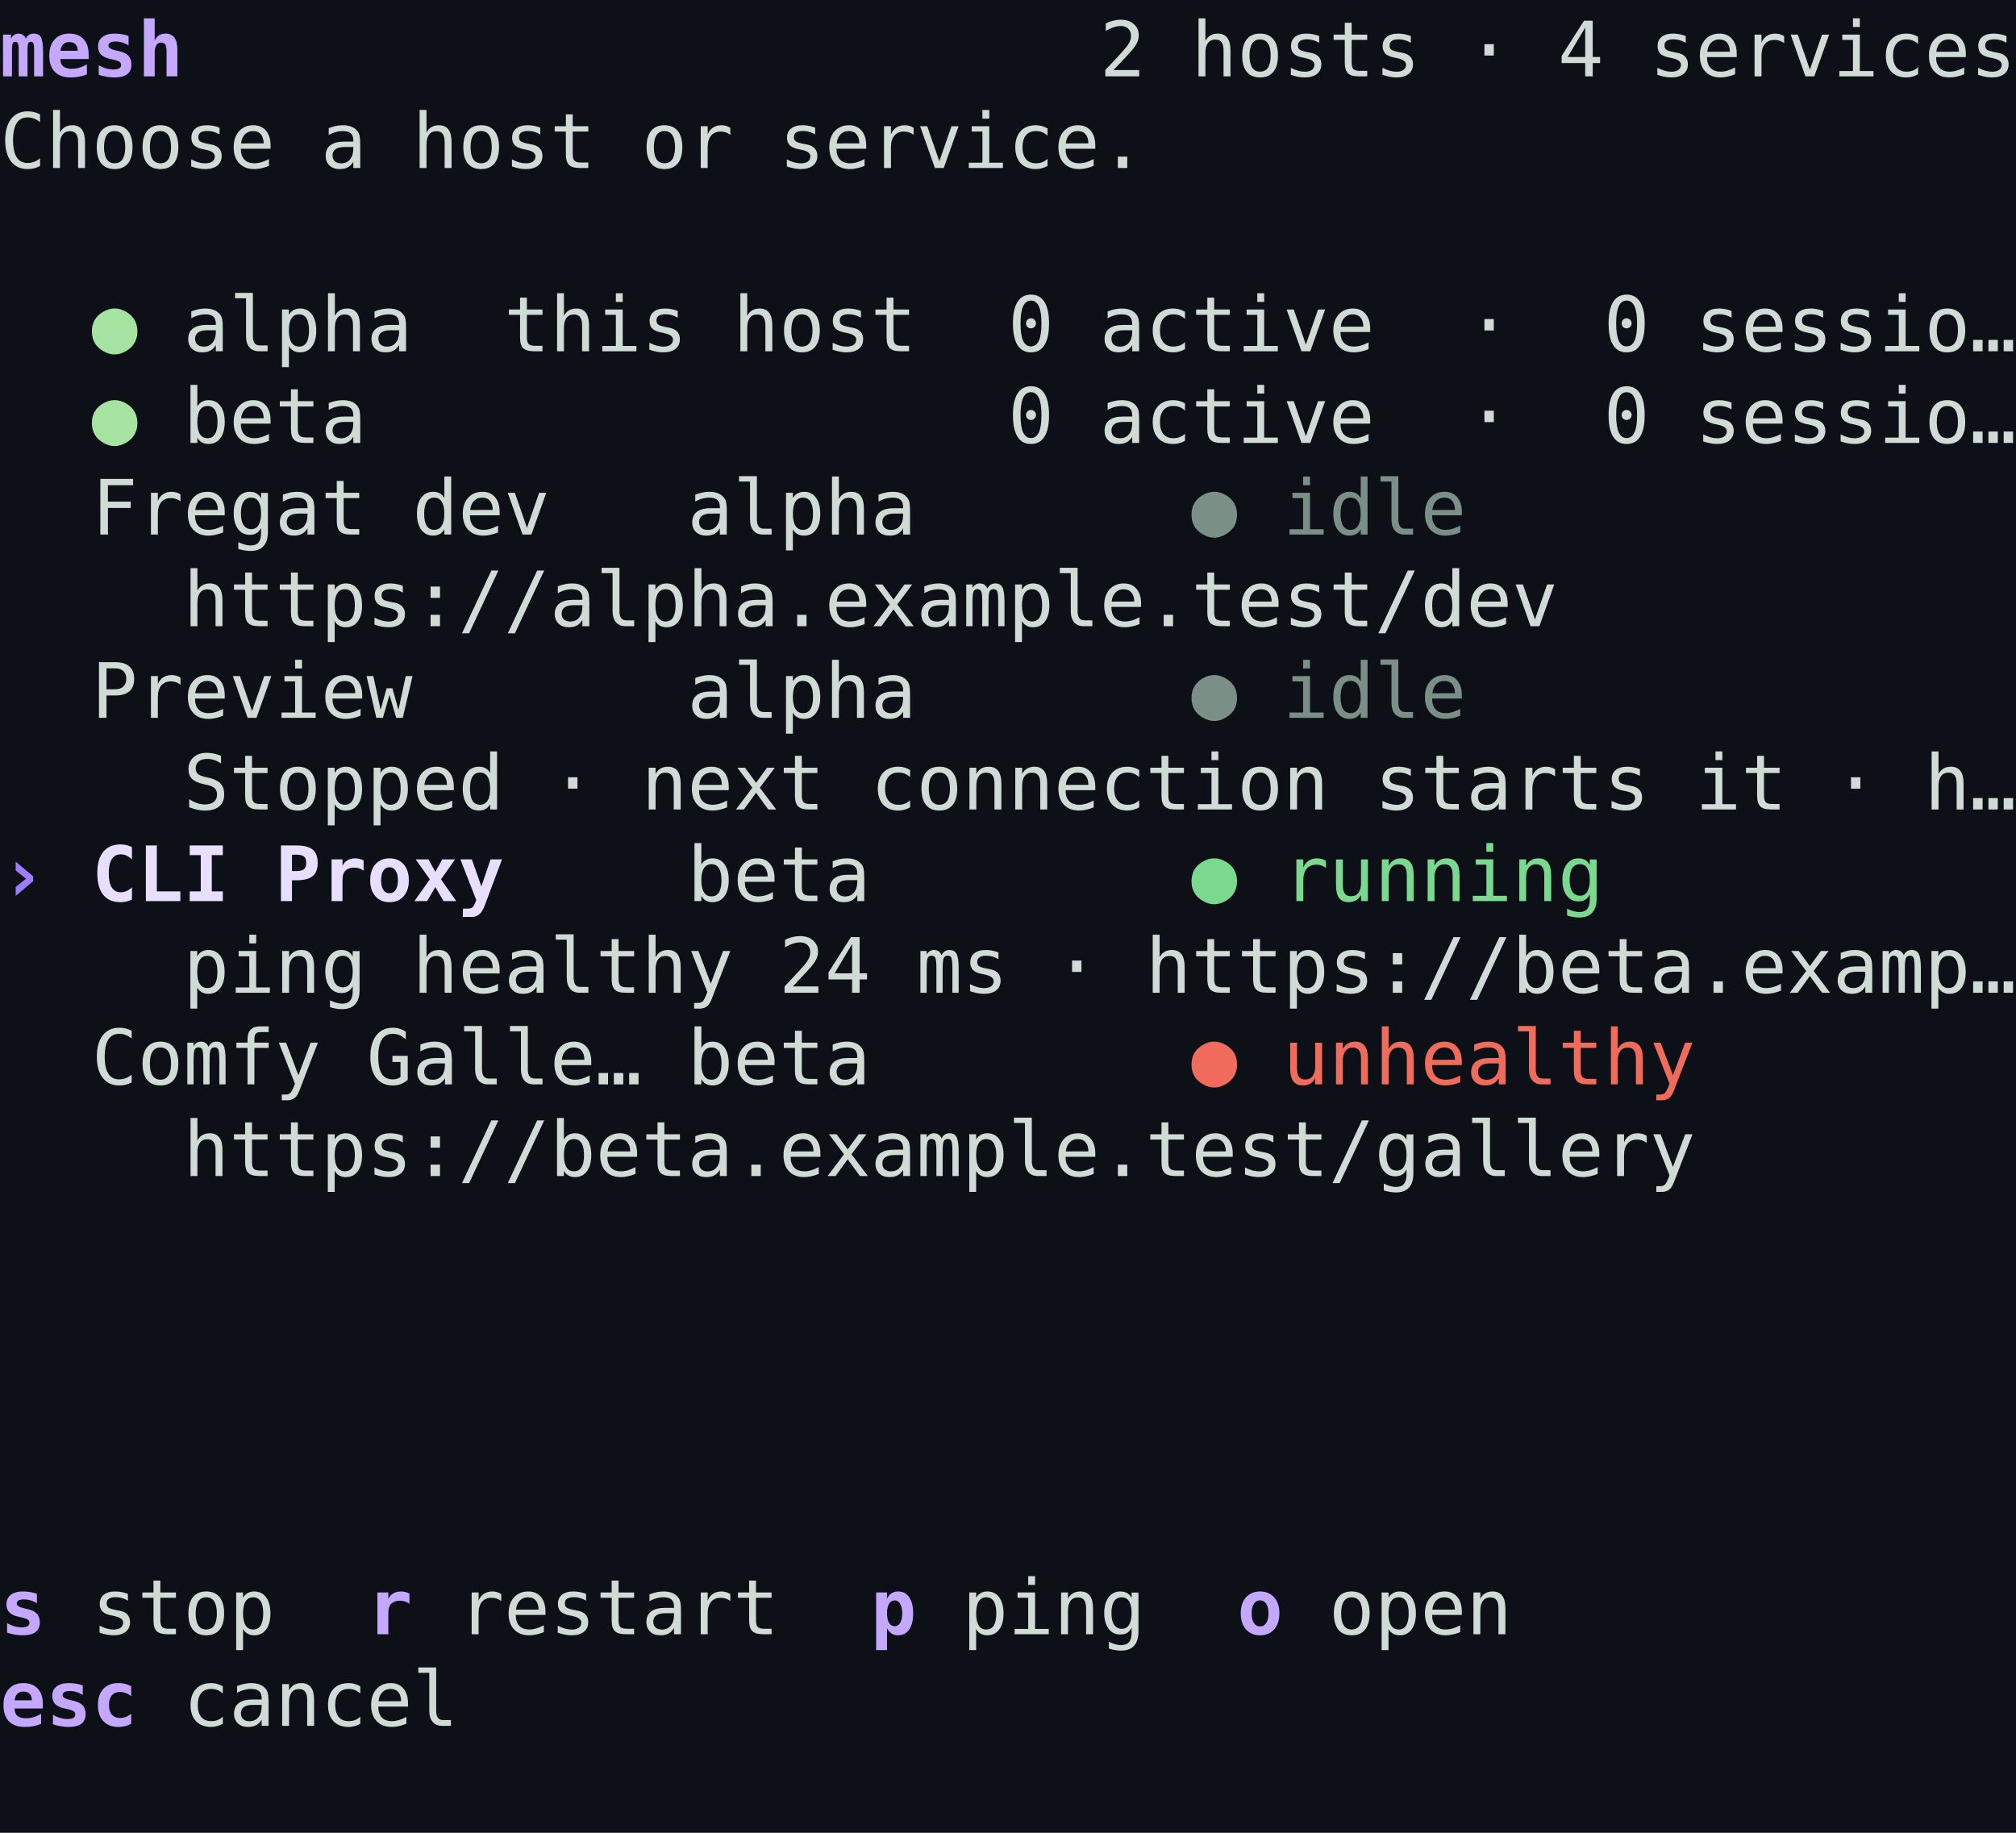
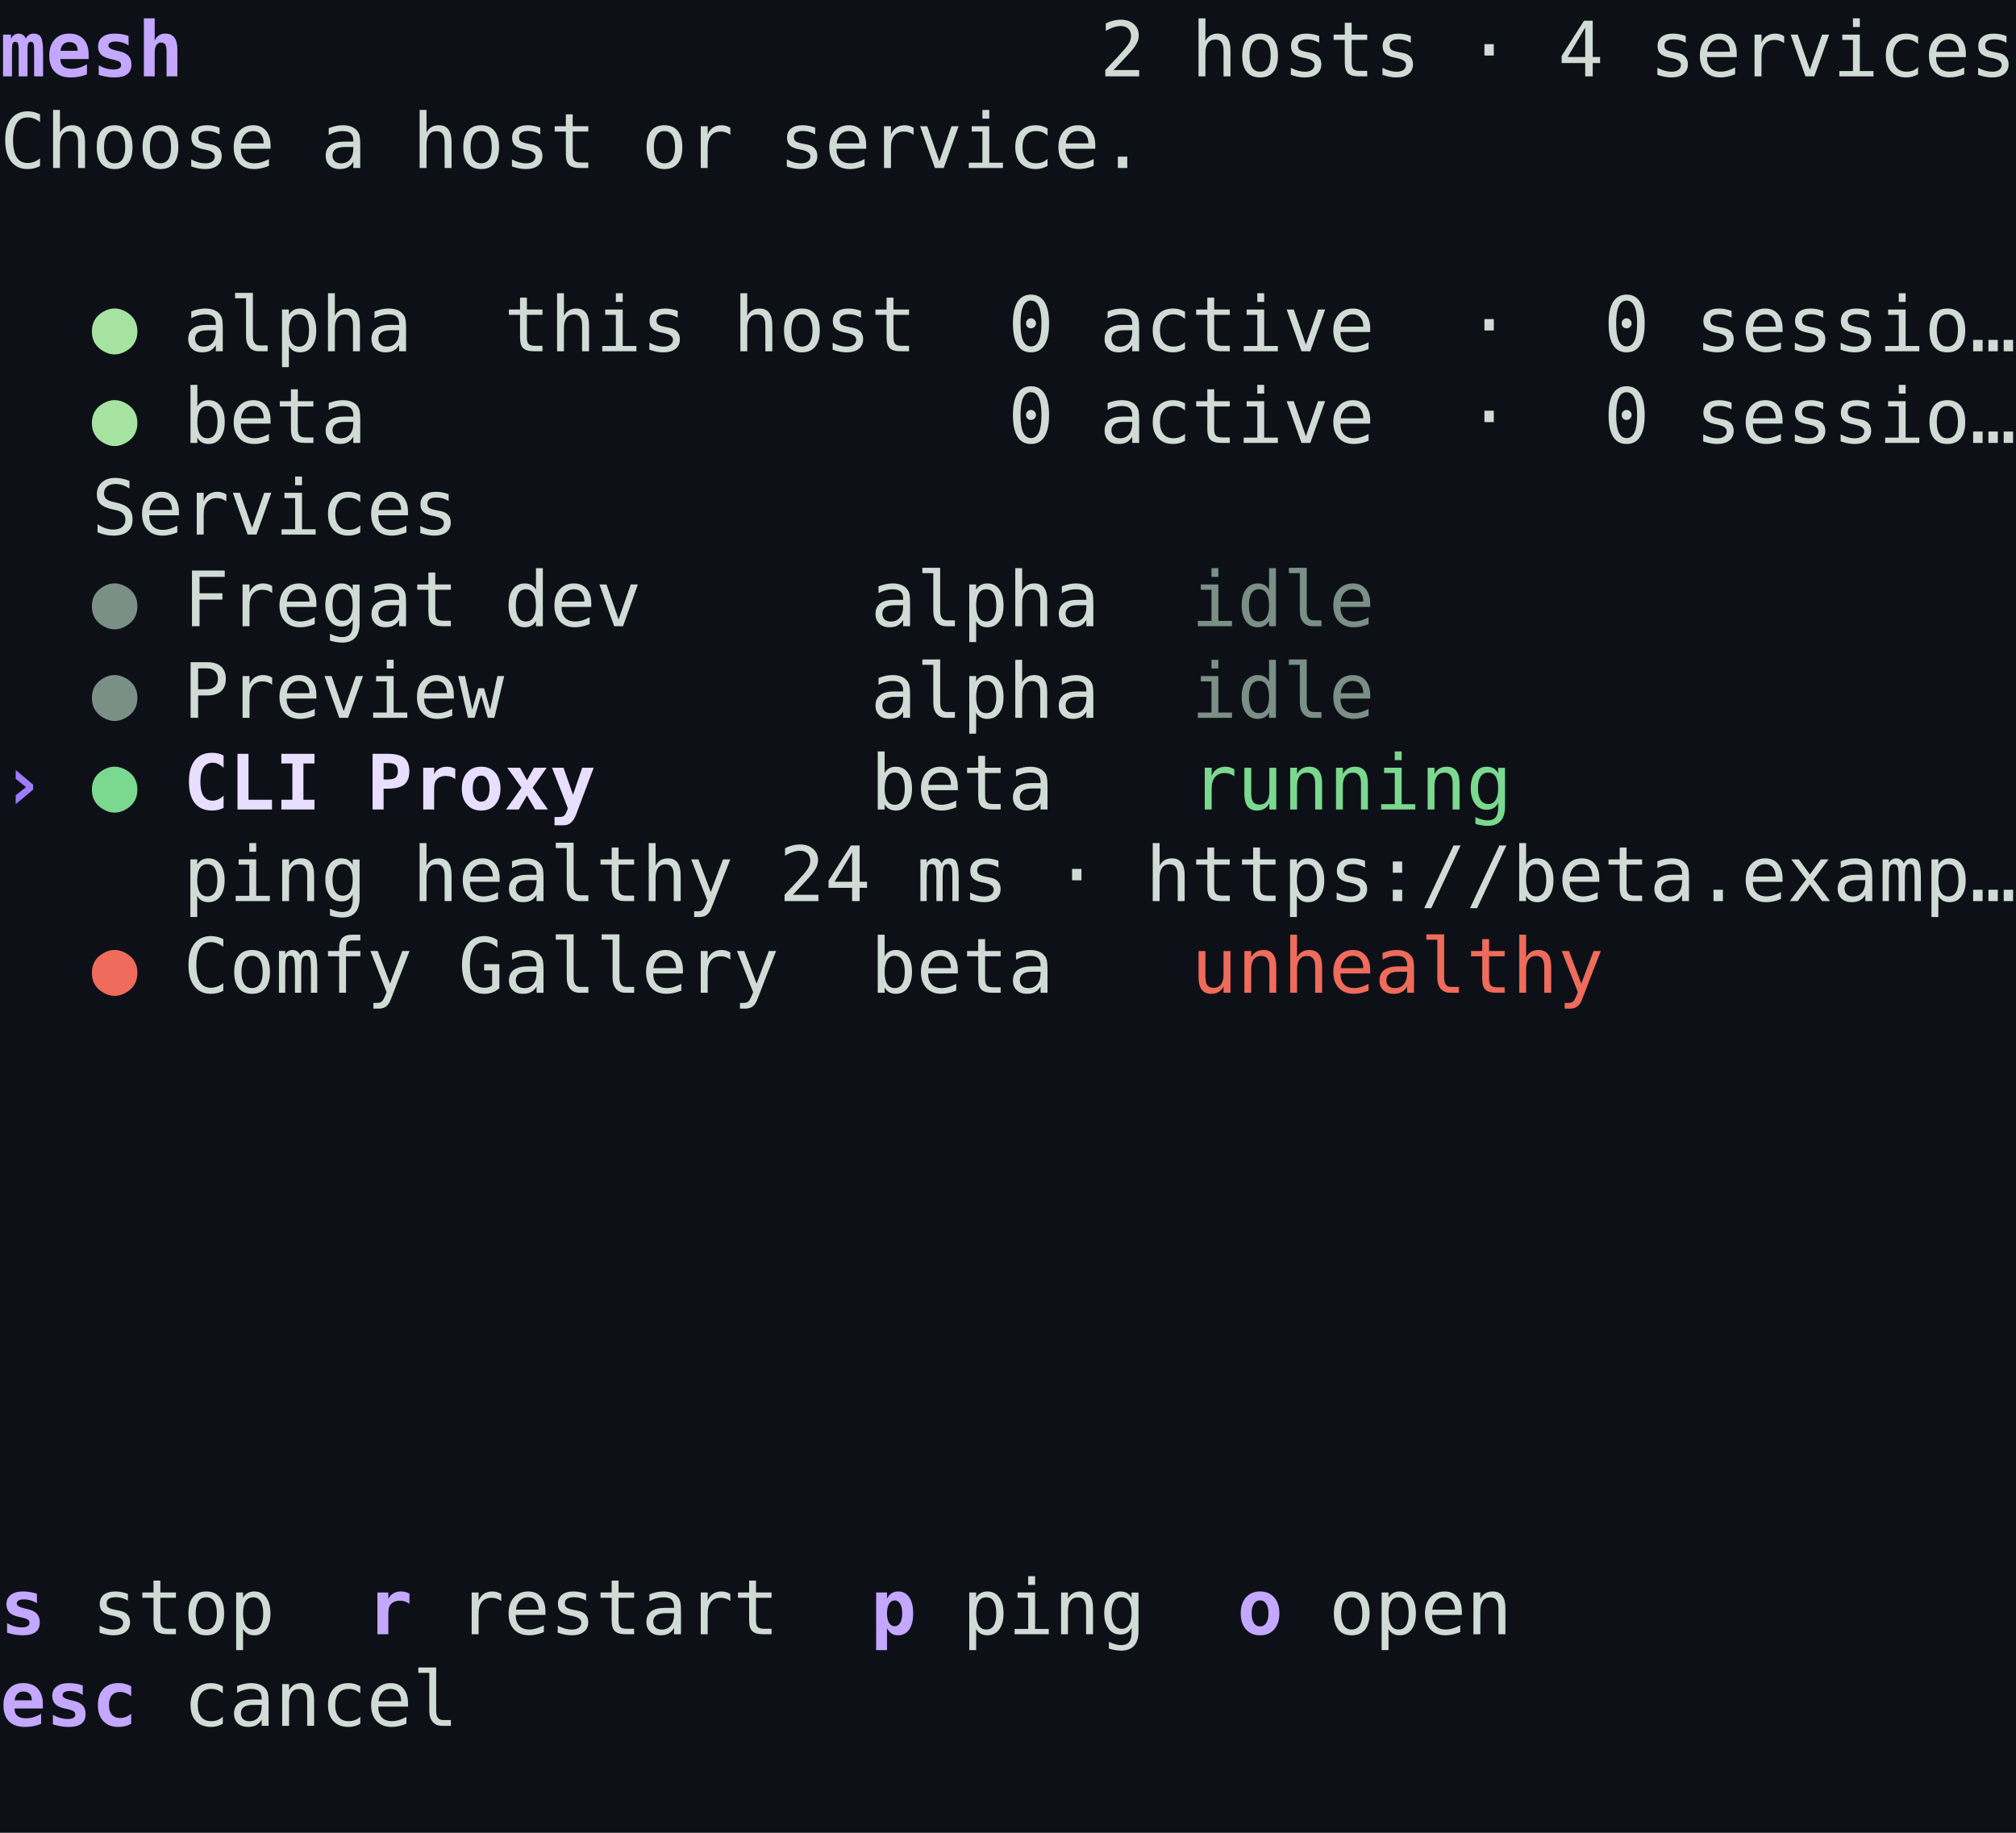
<svg xmlns="http://www.w3.org/2000/svg" width="528" height="480" viewBox="0 0 528 480">
  <rect width="100%" height="100%" fill="#0d1117" />
  <g font-family="DejaVu Sans Mono,monospace" font-size="20">
    <text x="0" y="20" fill="#c4a7ff" font-weight="bold">m</text>
    <text x="12" y="20" fill="#c4a7ff" font-weight="bold">e</text>
    <text x="24" y="20" fill="#c4a7ff" font-weight="bold">s</text>
    <text x="36" y="20" fill="#c4a7ff" font-weight="bold">h</text>
    <text x="288" y="20" fill="#cfdbd4" font-weight="normal">2</text>
    <text x="312" y="20" fill="#cfdbd4" font-weight="normal">h</text>
    <text x="324" y="20" fill="#cfdbd4" font-weight="normal">o</text>
    <text x="336" y="20" fill="#cfdbd4" font-weight="normal">s</text>
    <text x="348" y="20" fill="#cfdbd4" font-weight="normal">t</text>
    <text x="360" y="20" fill="#cfdbd4" font-weight="normal">s</text>
    <text x="384" y="20" fill="#cfdbd4" font-weight="normal">·</text>
    <text x="408" y="20" fill="#cfdbd4" font-weight="normal">4</text>
    <text x="432" y="20" fill="#cfdbd4" font-weight="normal">s</text>
    <text x="444" y="20" fill="#cfdbd4" font-weight="normal">e</text>
    <text x="456" y="20" fill="#cfdbd4" font-weight="normal">r</text>
    <text x="468" y="20" fill="#cfdbd4" font-weight="normal">v</text>
    <text x="480" y="20" fill="#cfdbd4" font-weight="normal">i</text>
    <text x="492" y="20" fill="#cfdbd4" font-weight="normal">c</text>
    <text x="504" y="20" fill="#cfdbd4" font-weight="normal">e</text>
    <text x="516" y="20" fill="#cfdbd4" font-weight="normal">s</text>
    <text x="0" y="44" fill="#cfdbd4" font-weight="normal">C</text>
    <text x="12" y="44" fill="#cfdbd4" font-weight="normal">h</text>
    <text x="24" y="44" fill="#cfdbd4" font-weight="normal">o</text>
    <text x="36" y="44" fill="#cfdbd4" font-weight="normal">o</text>
    <text x="48" y="44" fill="#cfdbd4" font-weight="normal">s</text>
    <text x="60" y="44" fill="#cfdbd4" font-weight="normal">e</text>
    <text x="84" y="44" fill="#cfdbd4" font-weight="normal">a</text>
    <text x="108" y="44" fill="#cfdbd4" font-weight="normal">h</text>
    <text x="120" y="44" fill="#cfdbd4" font-weight="normal">o</text>
    <text x="132" y="44" fill="#cfdbd4" font-weight="normal">s</text>
    <text x="144" y="44" fill="#cfdbd4" font-weight="normal">t</text>
    <text x="168" y="44" fill="#cfdbd4" font-weight="normal">o</text>
    <text x="180" y="44" fill="#cfdbd4" font-weight="normal">r</text>
    <text x="204" y="44" fill="#cfdbd4" font-weight="normal">s</text>
    <text x="216" y="44" fill="#cfdbd4" font-weight="normal">e</text>
    <text x="228" y="44" fill="#cfdbd4" font-weight="normal">r</text>
    <text x="240" y="44" fill="#cfdbd4" font-weight="normal">v</text>
    <text x="252" y="44" fill="#cfdbd4" font-weight="normal">i</text>
    <text x="264" y="44" fill="#cfdbd4" font-weight="normal">c</text>
    <text x="276" y="44" fill="#cfdbd4" font-weight="normal">e</text>
    <text x="288" y="44" fill="#cfdbd4" font-weight="normal">.</text>
    <text x="24" y="92" fill="#a6e3a1" font-weight="normal">●</text>
    <text x="48" y="92" fill="#cfdbd4" font-weight="normal">a</text>
    <text x="60" y="92" fill="#cfdbd4" font-weight="normal">l</text>
    <text x="72" y="92" fill="#cfdbd4" font-weight="normal">p</text>
    <text x="84" y="92" fill="#cfdbd4" font-weight="normal">h</text>
    <text x="96" y="92" fill="#cfdbd4" font-weight="normal">a</text>
    <text x="132" y="92" fill="#cfdbd4" font-weight="normal">t</text>
    <text x="144" y="92" fill="#cfdbd4" font-weight="normal">h</text>
    <text x="156" y="92" fill="#cfdbd4" font-weight="normal">i</text>
    <text x="168" y="92" fill="#cfdbd4" font-weight="normal">s</text>
    <text x="192" y="92" fill="#cfdbd4" font-weight="normal">h</text>
    <text x="204" y="92" fill="#cfdbd4" font-weight="normal">o</text>
    <text x="216" y="92" fill="#cfdbd4" font-weight="normal">s</text>
    <text x="228" y="92" fill="#cfdbd4" font-weight="normal">t</text>
    <text x="264" y="92" fill="#cfdbd4" font-weight="normal">0</text>
    <text x="288" y="92" fill="#cfdbd4" font-weight="normal">a</text>
    <text x="300" y="92" fill="#cfdbd4" font-weight="normal">c</text>
    <text x="312" y="92" fill="#cfdbd4" font-weight="normal">t</text>
    <text x="324" y="92" fill="#cfdbd4" font-weight="normal">i</text>
    <text x="336" y="92" fill="#cfdbd4" font-weight="normal">v</text>
    <text x="348" y="92" fill="#cfdbd4" font-weight="normal">e</text>
    <text x="384" y="92" fill="#cfdbd4" font-weight="normal">·</text>
    <text x="420" y="92" fill="#cfdbd4" font-weight="normal">0</text>
    <text x="444" y="92" fill="#cfdbd4" font-weight="normal">s</text>
    <text x="456" y="92" fill="#cfdbd4" font-weight="normal">e</text>
    <text x="468" y="92" fill="#cfdbd4" font-weight="normal">s</text>
    <text x="480" y="92" fill="#cfdbd4" font-weight="normal">s</text>
    <text x="492" y="92" fill="#cfdbd4" font-weight="normal">i</text>
    <text x="504" y="92" fill="#cfdbd4" font-weight="normal">o</text>
    <text x="516" y="92" fill="#cfdbd4" font-weight="normal">…</text>
    <text x="24" y="116" fill="#a6e3a1" font-weight="normal">●</text>
    <text x="48" y="116" fill="#cfdbd4" font-weight="normal">b</text>
    <text x="60" y="116" fill="#cfdbd4" font-weight="normal">e</text>
    <text x="72" y="116" fill="#cfdbd4" font-weight="normal">t</text>
    <text x="84" y="116" fill="#cfdbd4" font-weight="normal">a</text>
    <text x="264" y="116" fill="#cfdbd4" font-weight="normal">0</text>
    <text x="288" y="116" fill="#cfdbd4" font-weight="normal">a</text>
    <text x="300" y="116" fill="#cfdbd4" font-weight="normal">c</text>
    <text x="312" y="116" fill="#cfdbd4" font-weight="normal">t</text>
    <text x="324" y="116" fill="#cfdbd4" font-weight="normal">i</text>
    <text x="336" y="116" fill="#cfdbd4" font-weight="normal">v</text>
    <text x="348" y="116" fill="#cfdbd4" font-weight="normal">e</text>
    <text x="384" y="116" fill="#cfdbd4" font-weight="normal">·</text>
    <text x="420" y="116" fill="#cfdbd4" font-weight="normal">0</text>
    <text x="444" y="116" fill="#cfdbd4" font-weight="normal">s</text>
    <text x="456" y="116" fill="#cfdbd4" font-weight="normal">e</text>
    <text x="468" y="116" fill="#cfdbd4" font-weight="normal">s</text>
    <text x="480" y="116" fill="#cfdbd4" font-weight="normal">s</text>
    <text x="492" y="116" fill="#cfdbd4" font-weight="normal">i</text>
    <text x="504" y="116" fill="#cfdbd4" font-weight="normal">o</text>
    <text x="516" y="116" fill="#cfdbd4" font-weight="normal">…</text>
-     <text x="24" y="140" fill="#cfdbd4" font-weight="normal">F</text>
-     <text x="36" y="140" fill="#cfdbd4" font-weight="normal">r</text>
-     <text x="48" y="140" fill="#cfdbd4" font-weight="normal">e</text>
-     <text x="60" y="140" fill="#cfdbd4" font-weight="normal">g</text>
-     <text x="72" y="140" fill="#cfdbd4" font-weight="normal">a</text>
-     <text x="84" y="140" fill="#cfdbd4" font-weight="normal">t</text>
-     <text x="108" y="140" fill="#cfdbd4" font-weight="normal">d</text>
-     <text x="120" y="140" fill="#cfdbd4" font-weight="normal">e</text>
-     <text x="132" y="140" fill="#cfdbd4" font-weight="normal">v</text>
-     <text x="180" y="140" fill="#cfdbd4" font-weight="normal">a</text>
-     <text x="192" y="140" fill="#cfdbd4" font-weight="normal">l</text>
-     <text x="204" y="140" fill="#cfdbd4" font-weight="normal">p</text>
-     <text x="216" y="140" fill="#cfdbd4" font-weight="normal">h</text>
-     <text x="228" y="140" fill="#cfdbd4" font-weight="normal">a</text>
-     <text x="312" y="140" fill="#7a8f86" font-weight="normal">●</text>
-     <text x="336" y="140" fill="#7a8f86" font-weight="normal">i</text>
-     <text x="348" y="140" fill="#7a8f86" font-weight="normal">d</text>
-     <text x="360" y="140" fill="#7a8f86" font-weight="normal">l</text>
-     <text x="372" y="140" fill="#7a8f86" font-weight="normal">e</text>
-     <text x="48" y="164" fill="#cfdbd4" font-weight="normal">h</text>
-     <text x="60" y="164" fill="#cfdbd4" font-weight="normal">t</text>
-     <text x="72" y="164" fill="#cfdbd4" font-weight="normal">t</text>
-     <text x="84" y="164" fill="#cfdbd4" font-weight="normal">p</text>
-     <text x="96" y="164" fill="#cfdbd4" font-weight="normal">s</text>
-     <text x="108" y="164" fill="#cfdbd4" font-weight="normal">:</text>
-     <text x="120" y="164" fill="#cfdbd4" font-weight="normal">/</text>
-     <text x="132" y="164" fill="#cfdbd4" font-weight="normal">/</text>
-     <text x="144" y="164" fill="#cfdbd4" font-weight="normal">a</text>
-     <text x="156" y="164" fill="#cfdbd4" font-weight="normal">l</text>
-     <text x="168" y="164" fill="#cfdbd4" font-weight="normal">p</text>
-     <text x="180" y="164" fill="#cfdbd4" font-weight="normal">h</text>
-     <text x="192" y="164" fill="#cfdbd4" font-weight="normal">a</text>
-     <text x="204" y="164" fill="#cfdbd4" font-weight="normal">.</text>
-     <text x="216" y="164" fill="#cfdbd4" font-weight="normal">e</text>
-     <text x="228" y="164" fill="#cfdbd4" font-weight="normal">x</text>
-     <text x="240" y="164" fill="#cfdbd4" font-weight="normal">a</text>
-     <text x="252" y="164" fill="#cfdbd4" font-weight="normal">m</text>
-     <text x="264" y="164" fill="#cfdbd4" font-weight="normal">p</text>
-     <text x="276" y="164" fill="#cfdbd4" font-weight="normal">l</text>
-     <text x="288" y="164" fill="#cfdbd4" font-weight="normal">e</text>
-     <text x="300" y="164" fill="#cfdbd4" font-weight="normal">.</text>
-     <text x="312" y="164" fill="#cfdbd4" font-weight="normal">t</text>
-     <text x="324" y="164" fill="#cfdbd4" font-weight="normal">e</text>
-     <text x="336" y="164" fill="#cfdbd4" font-weight="normal">s</text>
-     <text x="348" y="164" fill="#cfdbd4" font-weight="normal">t</text>
-     <text x="360" y="164" fill="#cfdbd4" font-weight="normal">/</text>
-     <text x="372" y="164" fill="#cfdbd4" font-weight="normal">d</text>
-     <text x="384" y="164" fill="#cfdbd4" font-weight="normal">e</text>
-     <text x="396" y="164" fill="#cfdbd4" font-weight="normal">v</text>
-     <text x="24" y="188" fill="#cfdbd4" font-weight="normal">P</text>
-     <text x="36" y="188" fill="#cfdbd4" font-weight="normal">r</text>
-     <text x="48" y="188" fill="#cfdbd4" font-weight="normal">e</text>
-     <text x="60" y="188" fill="#cfdbd4" font-weight="normal">v</text>
-     <text x="72" y="188" fill="#cfdbd4" font-weight="normal">i</text>
-     <text x="84" y="188" fill="#cfdbd4" font-weight="normal">e</text>
-     <text x="96" y="188" fill="#cfdbd4" font-weight="normal">w</text>
-     <text x="180" y="188" fill="#cfdbd4" font-weight="normal">a</text>
-     <text x="192" y="188" fill="#cfdbd4" font-weight="normal">l</text>
-     <text x="204" y="188" fill="#cfdbd4" font-weight="normal">p</text>
-     <text x="216" y="188" fill="#cfdbd4" font-weight="normal">h</text>
+     <text x="24" y="140" fill="#cfdbd4" font-weight="normal">S</text>
+     <text x="36" y="140" fill="#cfdbd4" font-weight="normal">e</text>
+     <text x="48" y="140" fill="#cfdbd4" font-weight="normal">r</text>
+     <text x="60" y="140" fill="#cfdbd4" font-weight="normal">v</text>
+     <text x="72" y="140" fill="#cfdbd4" font-weight="normal">i</text>
+     <text x="84" y="140" fill="#cfdbd4" font-weight="normal">c</text>
+     <text x="96" y="140" fill="#cfdbd4" font-weight="normal">e</text>
+     <text x="108" y="140" fill="#cfdbd4" font-weight="normal">s</text>
+     <text x="24" y="164" fill="#7a8f86" font-weight="normal">●</text>
+     <text x="48" y="164" fill="#cfdbd4" font-weight="normal">F</text>
+     <text x="60" y="164" fill="#cfdbd4" font-weight="normal">r</text>
+     <text x="72" y="164" fill="#cfdbd4" font-weight="normal">e</text>
+     <text x="84" y="164" fill="#cfdbd4" font-weight="normal">g</text>
+     <text x="96" y="164" fill="#cfdbd4" font-weight="normal">a</text>
+     <text x="108" y="164" fill="#cfdbd4" font-weight="normal">t</text>
+     <text x="132" y="164" fill="#cfdbd4" font-weight="normal">d</text>
+     <text x="144" y="164" fill="#cfdbd4" font-weight="normal">e</text>
+     <text x="156" y="164" fill="#cfdbd4" font-weight="normal">v</text>
+     <text x="228" y="164" fill="#cfdbd4" font-weight="normal">a</text>
+     <text x="240" y="164" fill="#cfdbd4" font-weight="normal">l</text>
+     <text x="252" y="164" fill="#cfdbd4" font-weight="normal">p</text>
+     <text x="264" y="164" fill="#cfdbd4" font-weight="normal">h</text>
+     <text x="276" y="164" fill="#cfdbd4" font-weight="normal">a</text>
+     <text x="312" y="164" fill="#7a8f86" font-weight="normal">i</text>
+     <text x="324" y="164" fill="#7a8f86" font-weight="normal">d</text>
+     <text x="336" y="164" fill="#7a8f86" font-weight="normal">l</text>
+     <text x="348" y="164" fill="#7a8f86" font-weight="normal">e</text>
+     <text x="24" y="188" fill="#7a8f86" font-weight="normal">●</text>
+     <text x="48" y="188" fill="#cfdbd4" font-weight="normal">P</text>
+     <text x="60" y="188" fill="#cfdbd4" font-weight="normal">r</text>
+     <text x="72" y="188" fill="#cfdbd4" font-weight="normal">e</text>
+     <text x="84" y="188" fill="#cfdbd4" font-weight="normal">v</text>
+     <text x="96" y="188" fill="#cfdbd4" font-weight="normal">i</text>
+     <text x="108" y="188" fill="#cfdbd4" font-weight="normal">e</text>
+     <text x="120" y="188" fill="#cfdbd4" font-weight="normal">w</text>
    <text x="228" y="188" fill="#cfdbd4" font-weight="normal">a</text>
-     <text x="312" y="188" fill="#7a8f86" font-weight="normal">●</text>
-     <text x="336" y="188" fill="#7a8f86" font-weight="normal">i</text>
-     <text x="348" y="188" fill="#7a8f86" font-weight="normal">d</text>
-     <text x="360" y="188" fill="#7a8f86" font-weight="normal">l</text>
-     <text x="372" y="188" fill="#7a8f86" font-weight="normal">e</text>
-     <text x="48" y="212" fill="#cfdbd4" font-weight="normal">S</text>
-     <text x="60" y="212" fill="#cfdbd4" font-weight="normal">t</text>
-     <text x="72" y="212" fill="#cfdbd4" font-weight="normal">o</text>
-     <text x="84" y="212" fill="#cfdbd4" font-weight="normal">p</text>
-     <text x="96" y="212" fill="#cfdbd4" font-weight="normal">p</text>
-     <text x="108" y="212" fill="#cfdbd4" font-weight="normal">e</text>
-     <text x="120" y="212" fill="#cfdbd4" font-weight="normal">d</text>
-     <text x="144" y="212" fill="#cfdbd4" font-weight="normal">·</text>
-     <text x="168" y="212" fill="#cfdbd4" font-weight="normal">n</text>
-     <text x="180" y="212" fill="#cfdbd4" font-weight="normal">e</text>
-     <text x="192" y="212" fill="#cfdbd4" font-weight="normal">x</text>
-     <text x="204" y="212" fill="#cfdbd4" font-weight="normal">t</text>
-     <text x="228" y="212" fill="#cfdbd4" font-weight="normal">c</text>
-     <text x="240" y="212" fill="#cfdbd4" font-weight="normal">o</text>
-     <text x="252" y="212" fill="#cfdbd4" font-weight="normal">n</text>
-     <text x="264" y="212" fill="#cfdbd4" font-weight="normal">n</text>
-     <text x="276" y="212" fill="#cfdbd4" font-weight="normal">e</text>
-     <text x="288" y="212" fill="#cfdbd4" font-weight="normal">c</text>
-     <text x="300" y="212" fill="#cfdbd4" font-weight="normal">t</text>
-     <text x="312" y="212" fill="#cfdbd4" font-weight="normal">i</text>
-     <text x="324" y="212" fill="#cfdbd4" font-weight="normal">o</text>
-     <text x="336" y="212" fill="#cfdbd4" font-weight="normal">n</text>
-     <text x="360" y="212" fill="#cfdbd4" font-weight="normal">s</text>
-     <text x="372" y="212" fill="#cfdbd4" font-weight="normal">t</text>
-     <text x="384" y="212" fill="#cfdbd4" font-weight="normal">a</text>
-     <text x="396" y="212" fill="#cfdbd4" font-weight="normal">r</text>
-     <text x="408" y="212" fill="#cfdbd4" font-weight="normal">t</text>
-     <text x="420" y="212" fill="#cfdbd4" font-weight="normal">s</text>
-     <text x="444" y="212" fill="#cfdbd4" font-weight="normal">i</text>
-     <text x="456" y="212" fill="#cfdbd4" font-weight="normal">t</text>
-     <text x="480" y="212" fill="#cfdbd4" font-weight="normal">·</text>
-     <text x="504" y="212" fill="#cfdbd4" font-weight="normal">h</text>
-     <text x="516" y="212" fill="#cfdbd4" font-weight="normal">…</text>
-     <text x="0" y="236" fill="#9d7cff" font-weight="bold">›</text>
-     <text x="24" y="236" fill="#e8deff" font-weight="bold">C</text>
-     <text x="36" y="236" fill="#e8deff" font-weight="bold">L</text>
-     <text x="48" y="236" fill="#e8deff" font-weight="bold">I</text>
-     <text x="72" y="236" fill="#e8deff" font-weight="bold">P</text>
-     <text x="84" y="236" fill="#e8deff" font-weight="bold">r</text>
-     <text x="96" y="236" fill="#e8deff" font-weight="bold">o</text>
-     <text x="108" y="236" fill="#e8deff" font-weight="bold">x</text>
-     <text x="120" y="236" fill="#e8deff" font-weight="bold">y</text>
-     <text x="180" y="236" fill="#cfdbd4" font-weight="normal">b</text>
-     <text x="192" y="236" fill="#cfdbd4" font-weight="normal">e</text>
-     <text x="204" y="236" fill="#cfdbd4" font-weight="normal">t</text>
-     <text x="216" y="236" fill="#cfdbd4" font-weight="normal">a</text>
-     <text x="312" y="236" fill="#7bd88f" font-weight="normal">●</text>
-     <text x="336" y="236" fill="#7bd88f" font-weight="normal">r</text>
-     <text x="348" y="236" fill="#7bd88f" font-weight="normal">u</text>
-     <text x="360" y="236" fill="#7bd88f" font-weight="normal">n</text>
-     <text x="372" y="236" fill="#7bd88f" font-weight="normal">n</text>
-     <text x="384" y="236" fill="#7bd88f" font-weight="normal">i</text>
-     <text x="396" y="236" fill="#7bd88f" font-weight="normal">n</text>
-     <text x="408" y="236" fill="#7bd88f" font-weight="normal">g</text>
-     <text x="48" y="260" fill="#cfdbd4" font-weight="normal">p</text>
-     <text x="60" y="260" fill="#cfdbd4" font-weight="normal">i</text>
-     <text x="72" y="260" fill="#cfdbd4" font-weight="normal">n</text>
-     <text x="84" y="260" fill="#cfdbd4" font-weight="normal">g</text>
-     <text x="108" y="260" fill="#cfdbd4" font-weight="normal">h</text>
-     <text x="120" y="260" fill="#cfdbd4" font-weight="normal">e</text>
+     <text x="240" y="188" fill="#cfdbd4" font-weight="normal">l</text>
+     <text x="252" y="188" fill="#cfdbd4" font-weight="normal">p</text>
+     <text x="264" y="188" fill="#cfdbd4" font-weight="normal">h</text>
+     <text x="276" y="188" fill="#cfdbd4" font-weight="normal">a</text>
+     <text x="312" y="188" fill="#7a8f86" font-weight="normal">i</text>
+     <text x="324" y="188" fill="#7a8f86" font-weight="normal">d</text>
+     <text x="336" y="188" fill="#7a8f86" font-weight="normal">l</text>
+     <text x="348" y="188" fill="#7a8f86" font-weight="normal">e</text>
+     <text x="0" y="212" fill="#9d7cff" font-weight="bold">›</text>
+     <text x="24" y="212" fill="#7bd88f" font-weight="normal">●</text>
+     <text x="48" y="212" fill="#e8deff" font-weight="bold">C</text>
+     <text x="60" y="212" fill="#e8deff" font-weight="bold">L</text>
+     <text x="72" y="212" fill="#e8deff" font-weight="bold">I</text>
+     <text x="96" y="212" fill="#e8deff" font-weight="bold">P</text>
+     <text x="108" y="212" fill="#e8deff" font-weight="bold">r</text>
+     <text x="120" y="212" fill="#e8deff" font-weight="bold">o</text>
+     <text x="132" y="212" fill="#e8deff" font-weight="bold">x</text>
+     <text x="144" y="212" fill="#e8deff" font-weight="bold">y</text>
+     <text x="228" y="212" fill="#cfdbd4" font-weight="normal">b</text>
+     <text x="240" y="212" fill="#cfdbd4" font-weight="normal">e</text>
+     <text x="252" y="212" fill="#cfdbd4" font-weight="normal">t</text>
+     <text x="264" y="212" fill="#cfdbd4" font-weight="normal">a</text>
+     <text x="312" y="212" fill="#7bd88f" font-weight="normal">r</text>
+     <text x="324" y="212" fill="#7bd88f" font-weight="normal">u</text>
+     <text x="336" y="212" fill="#7bd88f" font-weight="normal">n</text>
+     <text x="348" y="212" fill="#7bd88f" font-weight="normal">n</text>
+     <text x="360" y="212" fill="#7bd88f" font-weight="normal">i</text>
+     <text x="372" y="212" fill="#7bd88f" font-weight="normal">n</text>
+     <text x="384" y="212" fill="#7bd88f" font-weight="normal">g</text>
+     <text x="48" y="236" fill="#cfdbd4" font-weight="normal">p</text>
+     <text x="60" y="236" fill="#cfdbd4" font-weight="normal">i</text>
+     <text x="72" y="236" fill="#cfdbd4" font-weight="normal">n</text>
+     <text x="84" y="236" fill="#cfdbd4" font-weight="normal">g</text>
+     <text x="108" y="236" fill="#cfdbd4" font-weight="normal">h</text>
+     <text x="120" y="236" fill="#cfdbd4" font-weight="normal">e</text>
+     <text x="132" y="236" fill="#cfdbd4" font-weight="normal">a</text>
+     <text x="144" y="236" fill="#cfdbd4" font-weight="normal">l</text>
+     <text x="156" y="236" fill="#cfdbd4" font-weight="normal">t</text>
+     <text x="168" y="236" fill="#cfdbd4" font-weight="normal">h</text>
+     <text x="180" y="236" fill="#cfdbd4" font-weight="normal">y</text>
+     <text x="204" y="236" fill="#cfdbd4" font-weight="normal">2</text>
+     <text x="216" y="236" fill="#cfdbd4" font-weight="normal">4</text>
+     <text x="240" y="236" fill="#cfdbd4" font-weight="normal">m</text>
+     <text x="252" y="236" fill="#cfdbd4" font-weight="normal">s</text>
+     <text x="276" y="236" fill="#cfdbd4" font-weight="normal">·</text>
+     <text x="300" y="236" fill="#cfdbd4" font-weight="normal">h</text>
+     <text x="312" y="236" fill="#cfdbd4" font-weight="normal">t</text>
+     <text x="324" y="236" fill="#cfdbd4" font-weight="normal">t</text>
+     <text x="336" y="236" fill="#cfdbd4" font-weight="normal">p</text>
+     <text x="348" y="236" fill="#cfdbd4" font-weight="normal">s</text>
+     <text x="360" y="236" fill="#cfdbd4" font-weight="normal">:</text>
+     <text x="372" y="236" fill="#cfdbd4" font-weight="normal">/</text>
+     <text x="384" y="236" fill="#cfdbd4" font-weight="normal">/</text>
+     <text x="396" y="236" fill="#cfdbd4" font-weight="normal">b</text>
+     <text x="408" y="236" fill="#cfdbd4" font-weight="normal">e</text>
+     <text x="420" y="236" fill="#cfdbd4" font-weight="normal">t</text>
+     <text x="432" y="236" fill="#cfdbd4" font-weight="normal">a</text>
+     <text x="444" y="236" fill="#cfdbd4" font-weight="normal">.</text>
+     <text x="456" y="236" fill="#cfdbd4" font-weight="normal">e</text>
+     <text x="468" y="236" fill="#cfdbd4" font-weight="normal">x</text>
+     <text x="480" y="236" fill="#cfdbd4" font-weight="normal">a</text>
+     <text x="492" y="236" fill="#cfdbd4" font-weight="normal">m</text>
+     <text x="504" y="236" fill="#cfdbd4" font-weight="normal">p</text>
+     <text x="516" y="236" fill="#cfdbd4" font-weight="normal">…</text>
+     <text x="24" y="260" fill="#ef6b5b" font-weight="normal">●</text>
+     <text x="48" y="260" fill="#cfdbd4" font-weight="normal">C</text>
+     <text x="60" y="260" fill="#cfdbd4" font-weight="normal">o</text>
+     <text x="72" y="260" fill="#cfdbd4" font-weight="normal">m</text>
+     <text x="84" y="260" fill="#cfdbd4" font-weight="normal">f</text>
+     <text x="96" y="260" fill="#cfdbd4" font-weight="normal">y</text>
+     <text x="120" y="260" fill="#cfdbd4" font-weight="normal">G</text>
    <text x="132" y="260" fill="#cfdbd4" font-weight="normal">a</text>
    <text x="144" y="260" fill="#cfdbd4" font-weight="normal">l</text>
-     <text x="156" y="260" fill="#cfdbd4" font-weight="normal">t</text>
-     <text x="168" y="260" fill="#cfdbd4" font-weight="normal">h</text>
-     <text x="180" y="260" fill="#cfdbd4" font-weight="normal">y</text>
-     <text x="204" y="260" fill="#cfdbd4" font-weight="normal">2</text>
-     <text x="216" y="260" fill="#cfdbd4" font-weight="normal">4</text>
-     <text x="240" y="260" fill="#cfdbd4" font-weight="normal">m</text>
-     <text x="252" y="260" fill="#cfdbd4" font-weight="normal">s</text>
-     <text x="276" y="260" fill="#cfdbd4" font-weight="normal">·</text>
-     <text x="300" y="260" fill="#cfdbd4" font-weight="normal">h</text>
-     <text x="312" y="260" fill="#cfdbd4" font-weight="normal">t</text>
-     <text x="324" y="260" fill="#cfdbd4" font-weight="normal">t</text>
-     <text x="336" y="260" fill="#cfdbd4" font-weight="normal">p</text>
-     <text x="348" y="260" fill="#cfdbd4" font-weight="normal">s</text>
-     <text x="360" y="260" fill="#cfdbd4" font-weight="normal">:</text>
-     <text x="372" y="260" fill="#cfdbd4" font-weight="normal">/</text>
-     <text x="384" y="260" fill="#cfdbd4" font-weight="normal">/</text>
-     <text x="396" y="260" fill="#cfdbd4" font-weight="normal">b</text>
-     <text x="408" y="260" fill="#cfdbd4" font-weight="normal">e</text>
-     <text x="420" y="260" fill="#cfdbd4" font-weight="normal">t</text>
-     <text x="432" y="260" fill="#cfdbd4" font-weight="normal">a</text>
-     <text x="444" y="260" fill="#cfdbd4" font-weight="normal">.</text>
-     <text x="456" y="260" fill="#cfdbd4" font-weight="normal">e</text>
-     <text x="468" y="260" fill="#cfdbd4" font-weight="normal">x</text>
-     <text x="480" y="260" fill="#cfdbd4" font-weight="normal">a</text>
-     <text x="492" y="260" fill="#cfdbd4" font-weight="normal">m</text>
-     <text x="504" y="260" fill="#cfdbd4" font-weight="normal">p</text>
-     <text x="516" y="260" fill="#cfdbd4" font-weight="normal">…</text>
-     <text x="24" y="284" fill="#cfdbd4" font-weight="normal">C</text>
-     <text x="36" y="284" fill="#cfdbd4" font-weight="normal">o</text>
-     <text x="48" y="284" fill="#cfdbd4" font-weight="normal">m</text>
-     <text x="60" y="284" fill="#cfdbd4" font-weight="normal">f</text>
-     <text x="72" y="284" fill="#cfdbd4" font-weight="normal">y</text>
-     <text x="96" y="284" fill="#cfdbd4" font-weight="normal">G</text>
-     <text x="108" y="284" fill="#cfdbd4" font-weight="normal">a</text>
-     <text x="120" y="284" fill="#cfdbd4" font-weight="normal">l</text>
-     <text x="132" y="284" fill="#cfdbd4" font-weight="normal">l</text>
-     <text x="144" y="284" fill="#cfdbd4" font-weight="normal">e</text>
-     <text x="156" y="284" fill="#cfdbd4" font-weight="normal">…</text>
-     <text x="180" y="284" fill="#cfdbd4" font-weight="normal">b</text>
-     <text x="192" y="284" fill="#cfdbd4" font-weight="normal">e</text>
-     <text x="204" y="284" fill="#cfdbd4" font-weight="normal">t</text>
-     <text x="216" y="284" fill="#cfdbd4" font-weight="normal">a</text>
-     <text x="312" y="284" fill="#ef6b5b" font-weight="normal">●</text>
-     <text x="336" y="284" fill="#ef6b5b" font-weight="normal">u</text>
-     <text x="348" y="284" fill="#ef6b5b" font-weight="normal">n</text>
-     <text x="360" y="284" fill="#ef6b5b" font-weight="normal">h</text>
-     <text x="372" y="284" fill="#ef6b5b" font-weight="normal">e</text>
-     <text x="384" y="284" fill="#ef6b5b" font-weight="normal">a</text>
-     <text x="396" y="284" fill="#ef6b5b" font-weight="normal">l</text>
-     <text x="408" y="284" fill="#ef6b5b" font-weight="normal">t</text>
-     <text x="420" y="284" fill="#ef6b5b" font-weight="normal">h</text>
-     <text x="432" y="284" fill="#ef6b5b" font-weight="normal">y</text>
-     <text x="48" y="308" fill="#cfdbd4" font-weight="normal">h</text>
-     <text x="60" y="308" fill="#cfdbd4" font-weight="normal">t</text>
-     <text x="72" y="308" fill="#cfdbd4" font-weight="normal">t</text>
-     <text x="84" y="308" fill="#cfdbd4" font-weight="normal">p</text>
-     <text x="96" y="308" fill="#cfdbd4" font-weight="normal">s</text>
-     <text x="108" y="308" fill="#cfdbd4" font-weight="normal">:</text>
-     <text x="120" y="308" fill="#cfdbd4" font-weight="normal">/</text>
-     <text x="132" y="308" fill="#cfdbd4" font-weight="normal">/</text>
-     <text x="144" y="308" fill="#cfdbd4" font-weight="normal">b</text>
-     <text x="156" y="308" fill="#cfdbd4" font-weight="normal">e</text>
-     <text x="168" y="308" fill="#cfdbd4" font-weight="normal">t</text>
-     <text x="180" y="308" fill="#cfdbd4" font-weight="normal">a</text>
-     <text x="192" y="308" fill="#cfdbd4" font-weight="normal">.</text>
-     <text x="204" y="308" fill="#cfdbd4" font-weight="normal">e</text>
-     <text x="216" y="308" fill="#cfdbd4" font-weight="normal">x</text>
-     <text x="228" y="308" fill="#cfdbd4" font-weight="normal">a</text>
-     <text x="240" y="308" fill="#cfdbd4" font-weight="normal">m</text>
-     <text x="252" y="308" fill="#cfdbd4" font-weight="normal">p</text>
-     <text x="264" y="308" fill="#cfdbd4" font-weight="normal">l</text>
-     <text x="276" y="308" fill="#cfdbd4" font-weight="normal">e</text>
-     <text x="288" y="308" fill="#cfdbd4" font-weight="normal">.</text>
-     <text x="300" y="308" fill="#cfdbd4" font-weight="normal">t</text>
-     <text x="312" y="308" fill="#cfdbd4" font-weight="normal">e</text>
-     <text x="324" y="308" fill="#cfdbd4" font-weight="normal">s</text>
-     <text x="336" y="308" fill="#cfdbd4" font-weight="normal">t</text>
-     <text x="348" y="308" fill="#cfdbd4" font-weight="normal">/</text>
-     <text x="360" y="308" fill="#cfdbd4" font-weight="normal">g</text>
-     <text x="372" y="308" fill="#cfdbd4" font-weight="normal">a</text>
-     <text x="384" y="308" fill="#cfdbd4" font-weight="normal">l</text>
-     <text x="396" y="308" fill="#cfdbd4" font-weight="normal">l</text>
-     <text x="408" y="308" fill="#cfdbd4" font-weight="normal">e</text>
-     <text x="420" y="308" fill="#cfdbd4" font-weight="normal">r</text>
-     <text x="432" y="308" fill="#cfdbd4" font-weight="normal">y</text>
+     <text x="156" y="260" fill="#cfdbd4" font-weight="normal">l</text>
+     <text x="168" y="260" fill="#cfdbd4" font-weight="normal">e</text>
+     <text x="180" y="260" fill="#cfdbd4" font-weight="normal">r</text>
+     <text x="192" y="260" fill="#cfdbd4" font-weight="normal">y</text>
+     <text x="228" y="260" fill="#cfdbd4" font-weight="normal">b</text>
+     <text x="240" y="260" fill="#cfdbd4" font-weight="normal">e</text>
+     <text x="252" y="260" fill="#cfdbd4" font-weight="normal">t</text>
+     <text x="264" y="260" fill="#cfdbd4" font-weight="normal">a</text>
+     <text x="312" y="260" fill="#ef6b5b" font-weight="normal">u</text>
+     <text x="324" y="260" fill="#ef6b5b" font-weight="normal">n</text>
+     <text x="336" y="260" fill="#ef6b5b" font-weight="normal">h</text>
+     <text x="348" y="260" fill="#ef6b5b" font-weight="normal">e</text>
+     <text x="360" y="260" fill="#ef6b5b" font-weight="normal">a</text>
+     <text x="372" y="260" fill="#ef6b5b" font-weight="normal">l</text>
+     <text x="384" y="260" fill="#ef6b5b" font-weight="normal">t</text>
+     <text x="396" y="260" fill="#ef6b5b" font-weight="normal">h</text>
+     <text x="408" y="260" fill="#ef6b5b" font-weight="normal">y</text>
    <text x="0" y="428" fill="#c4a7ff" font-weight="bold">s</text>
    <text x="24" y="428" fill="#cfdbd4" font-weight="normal">s</text>
    <text x="36" y="428" fill="#cfdbd4" font-weight="normal">t</text>
    <text x="48" y="428" fill="#cfdbd4" font-weight="normal">o</text>
    <text x="60" y="428" fill="#cfdbd4" font-weight="normal">p</text>
    <text x="96" y="428" fill="#c4a7ff" font-weight="bold">r</text>
    <text x="120" y="428" fill="#cfdbd4" font-weight="normal">r</text>
    <text x="132" y="428" fill="#cfdbd4" font-weight="normal">e</text>
    <text x="144" y="428" fill="#cfdbd4" font-weight="normal">s</text>
    <text x="156" y="428" fill="#cfdbd4" font-weight="normal">t</text>
    <text x="168" y="428" fill="#cfdbd4" font-weight="normal">a</text>
    <text x="180" y="428" fill="#cfdbd4" font-weight="normal">r</text>
    <text x="192" y="428" fill="#cfdbd4" font-weight="normal">t</text>
    <text x="228" y="428" fill="#c4a7ff" font-weight="bold">p</text>
    <text x="252" y="428" fill="#cfdbd4" font-weight="normal">p</text>
    <text x="264" y="428" fill="#cfdbd4" font-weight="normal">i</text>
    <text x="276" y="428" fill="#cfdbd4" font-weight="normal">n</text>
    <text x="288" y="428" fill="#cfdbd4" font-weight="normal">g</text>
    <text x="324" y="428" fill="#c4a7ff" font-weight="bold">o</text>
    <text x="348" y="428" fill="#cfdbd4" font-weight="normal">o</text>
    <text x="360" y="428" fill="#cfdbd4" font-weight="normal">p</text>
    <text x="372" y="428" fill="#cfdbd4" font-weight="normal">e</text>
    <text x="384" y="428" fill="#cfdbd4" font-weight="normal">n</text>
    <text x="0" y="452" fill="#c4a7ff" font-weight="bold">e</text>
    <text x="12" y="452" fill="#c4a7ff" font-weight="bold">s</text>
    <text x="24" y="452" fill="#c4a7ff" font-weight="bold">c</text>
    <text x="48" y="452" fill="#cfdbd4" font-weight="normal">c</text>
    <text x="60" y="452" fill="#cfdbd4" font-weight="normal">a</text>
    <text x="72" y="452" fill="#cfdbd4" font-weight="normal">n</text>
    <text x="84" y="452" fill="#cfdbd4" font-weight="normal">c</text>
    <text x="96" y="452" fill="#cfdbd4" font-weight="normal">e</text>
    <text x="108" y="452" fill="#cfdbd4" font-weight="normal">l</text>
  </g>
</svg>
